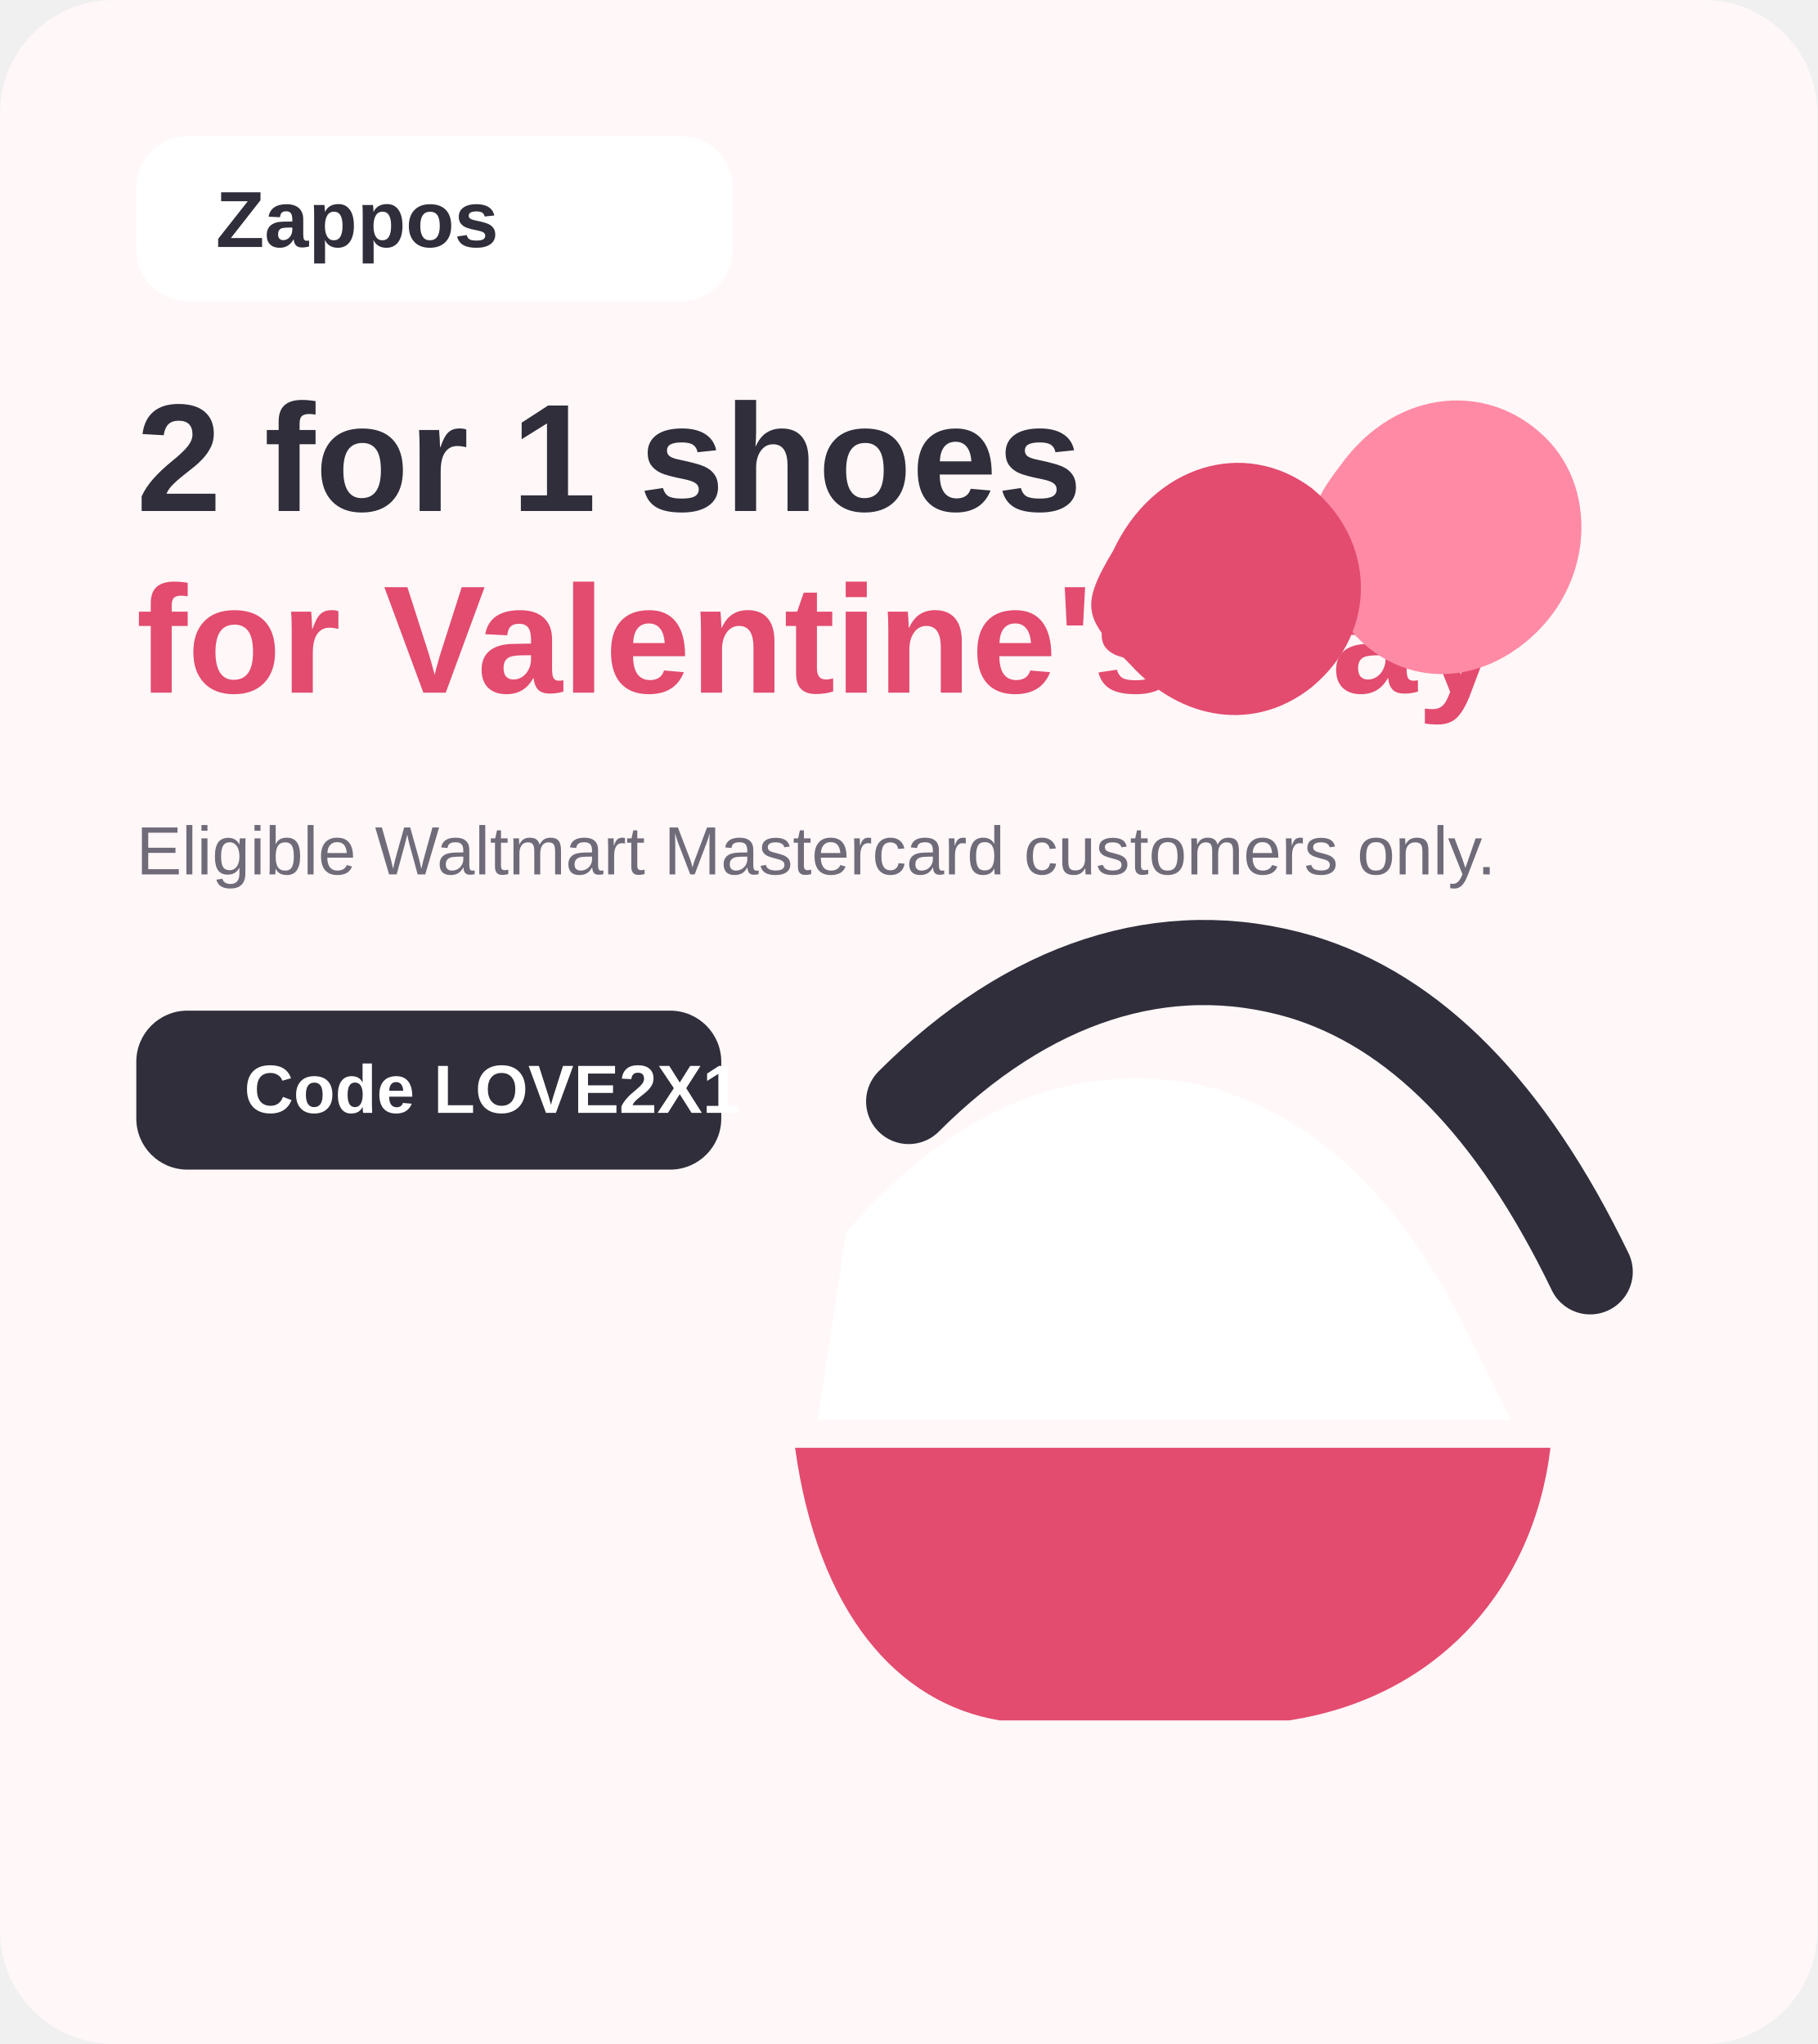
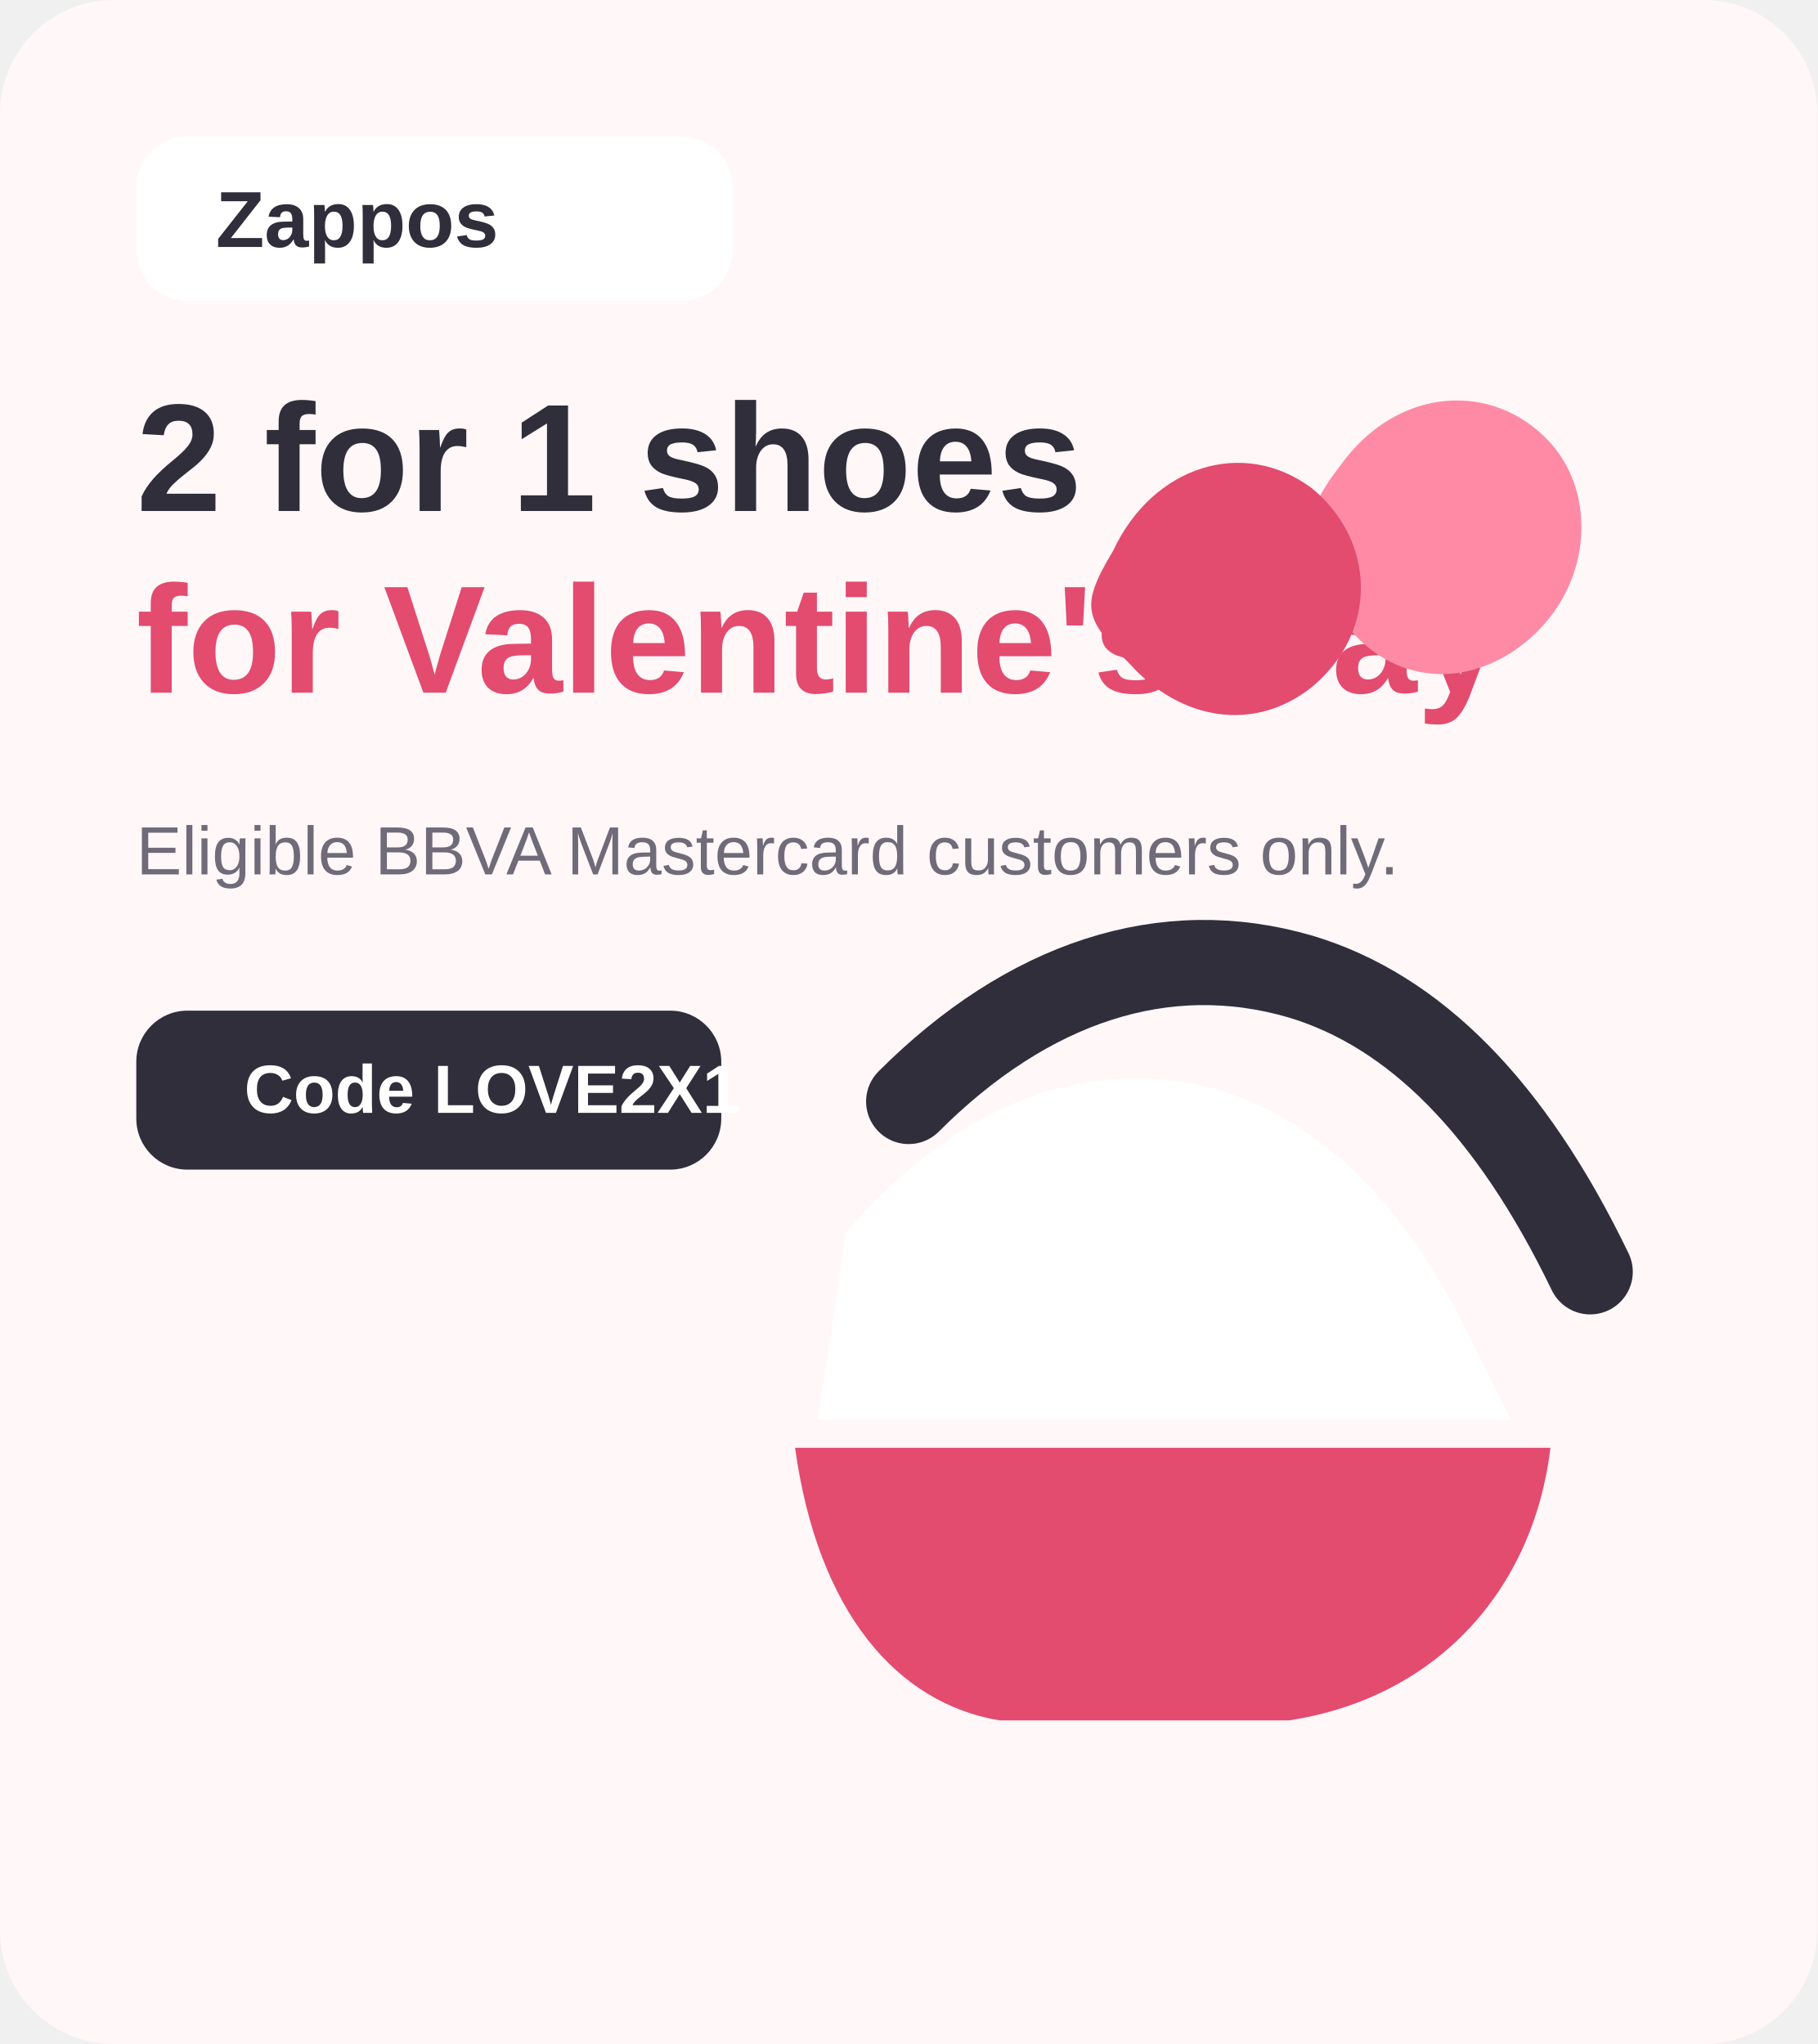
<svg xmlns="http://www.w3.org/2000/svg" width="640" height="720" viewBox="0 0 640 720" fill="none">
  <rect width="640" height="720" rx="40" fill="#FFF7F8" />
  <rect x="48" y="48" width="210" height="58" rx="18" fill="#FFFFFF" />
  <text x="76" y="87" fill="#2F2E3A" font-family="Poppins, Arial, sans-serif" font-size="28" font-weight="700">Zappos</text>
  <text x="48" y="180" fill="#2F2E3A" font-family="Poppins, Arial, sans-serif" font-size="54" font-weight="700">2 for 1 shoes</text>
  <text x="48" y="244" fill="#E34B6F" font-family="Poppins, Arial, sans-serif" font-size="54" font-weight="800">for Valentine's Day</text>
-   <text x="48" y="308" fill="#6F6B79" font-family="Poppins, Arial, sans-serif" font-size="24" font-weight="500">Eligible Waltmart Mastercard customers only.</text>
+   <text x="48" y="308" fill="#6F6B79" font-family="Poppins, Arial, sans-serif" font-size="24" font-weight="500">Eligible BBVA Mastercard customers only.</text>
  <rect x="48" y="356" width="206" height="56" rx="18" fill="#2F2E3A" />
  <text x="86" y="392" fill="#FFFFFF" font-family="Poppins, Arial, sans-serif" font-size="24" font-weight="600">Code LOVE2X1</text>
  <path d="M298 434C338 388 380 374 422 382C456 390 488 414 514 464L532 500H288L298 434Z" fill="#FFFFFF" />
  <path d="M280 510H546C540 560 506 598 454 606H352C316 600 288 568 280 510Z" fill="#E34B6F" />
  <path d="M320 388C362 346 410 330 458 344C498 356 532 390 560 448" stroke="#2F2E3A" stroke-width="30" stroke-linecap="round" stroke-linejoin="round" />
  <path d="M472 164C492 136 526 134 546 156C564 176 560 212 532 230C510 244 484 238 470 214C458 192 458 182 472 164Z" fill="#FF8AA5" />
  <path d="M392 194C406 164 438 154 462 172C484 190 486 222 462 242C442 258 416 254 398 234C382 218 380 214 392 194Z" fill="#E34B6F" />
</svg>
